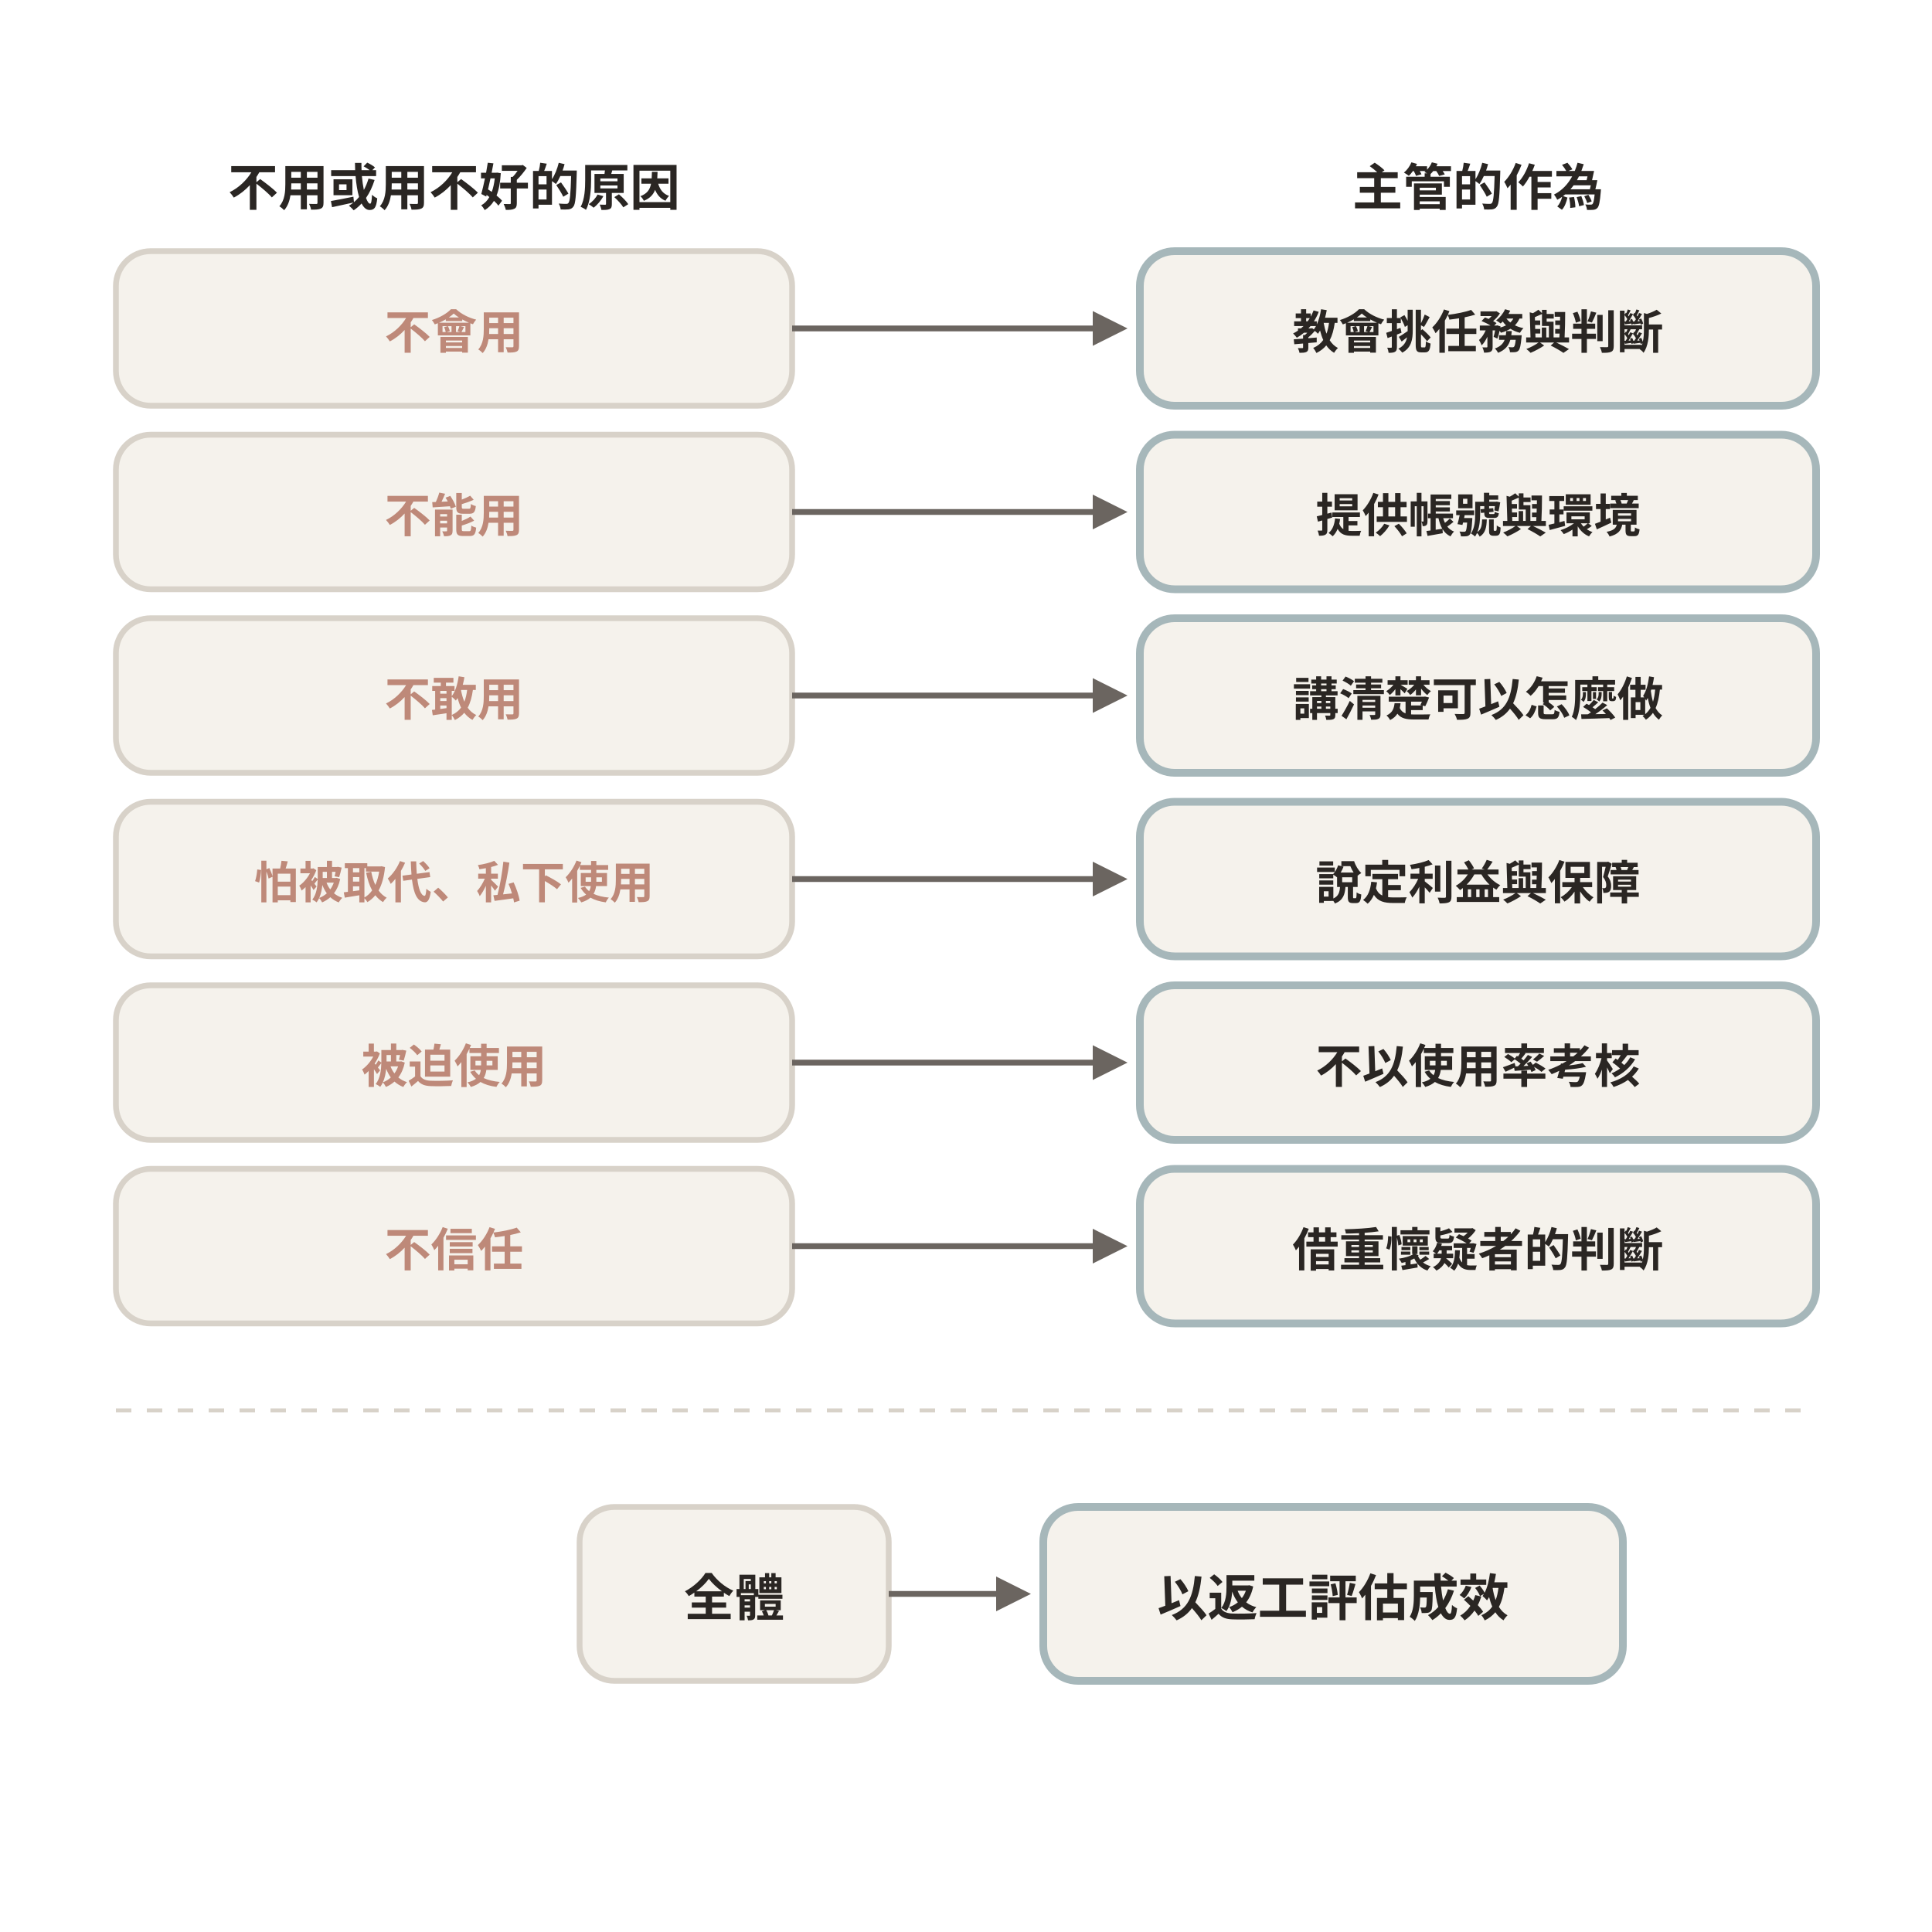
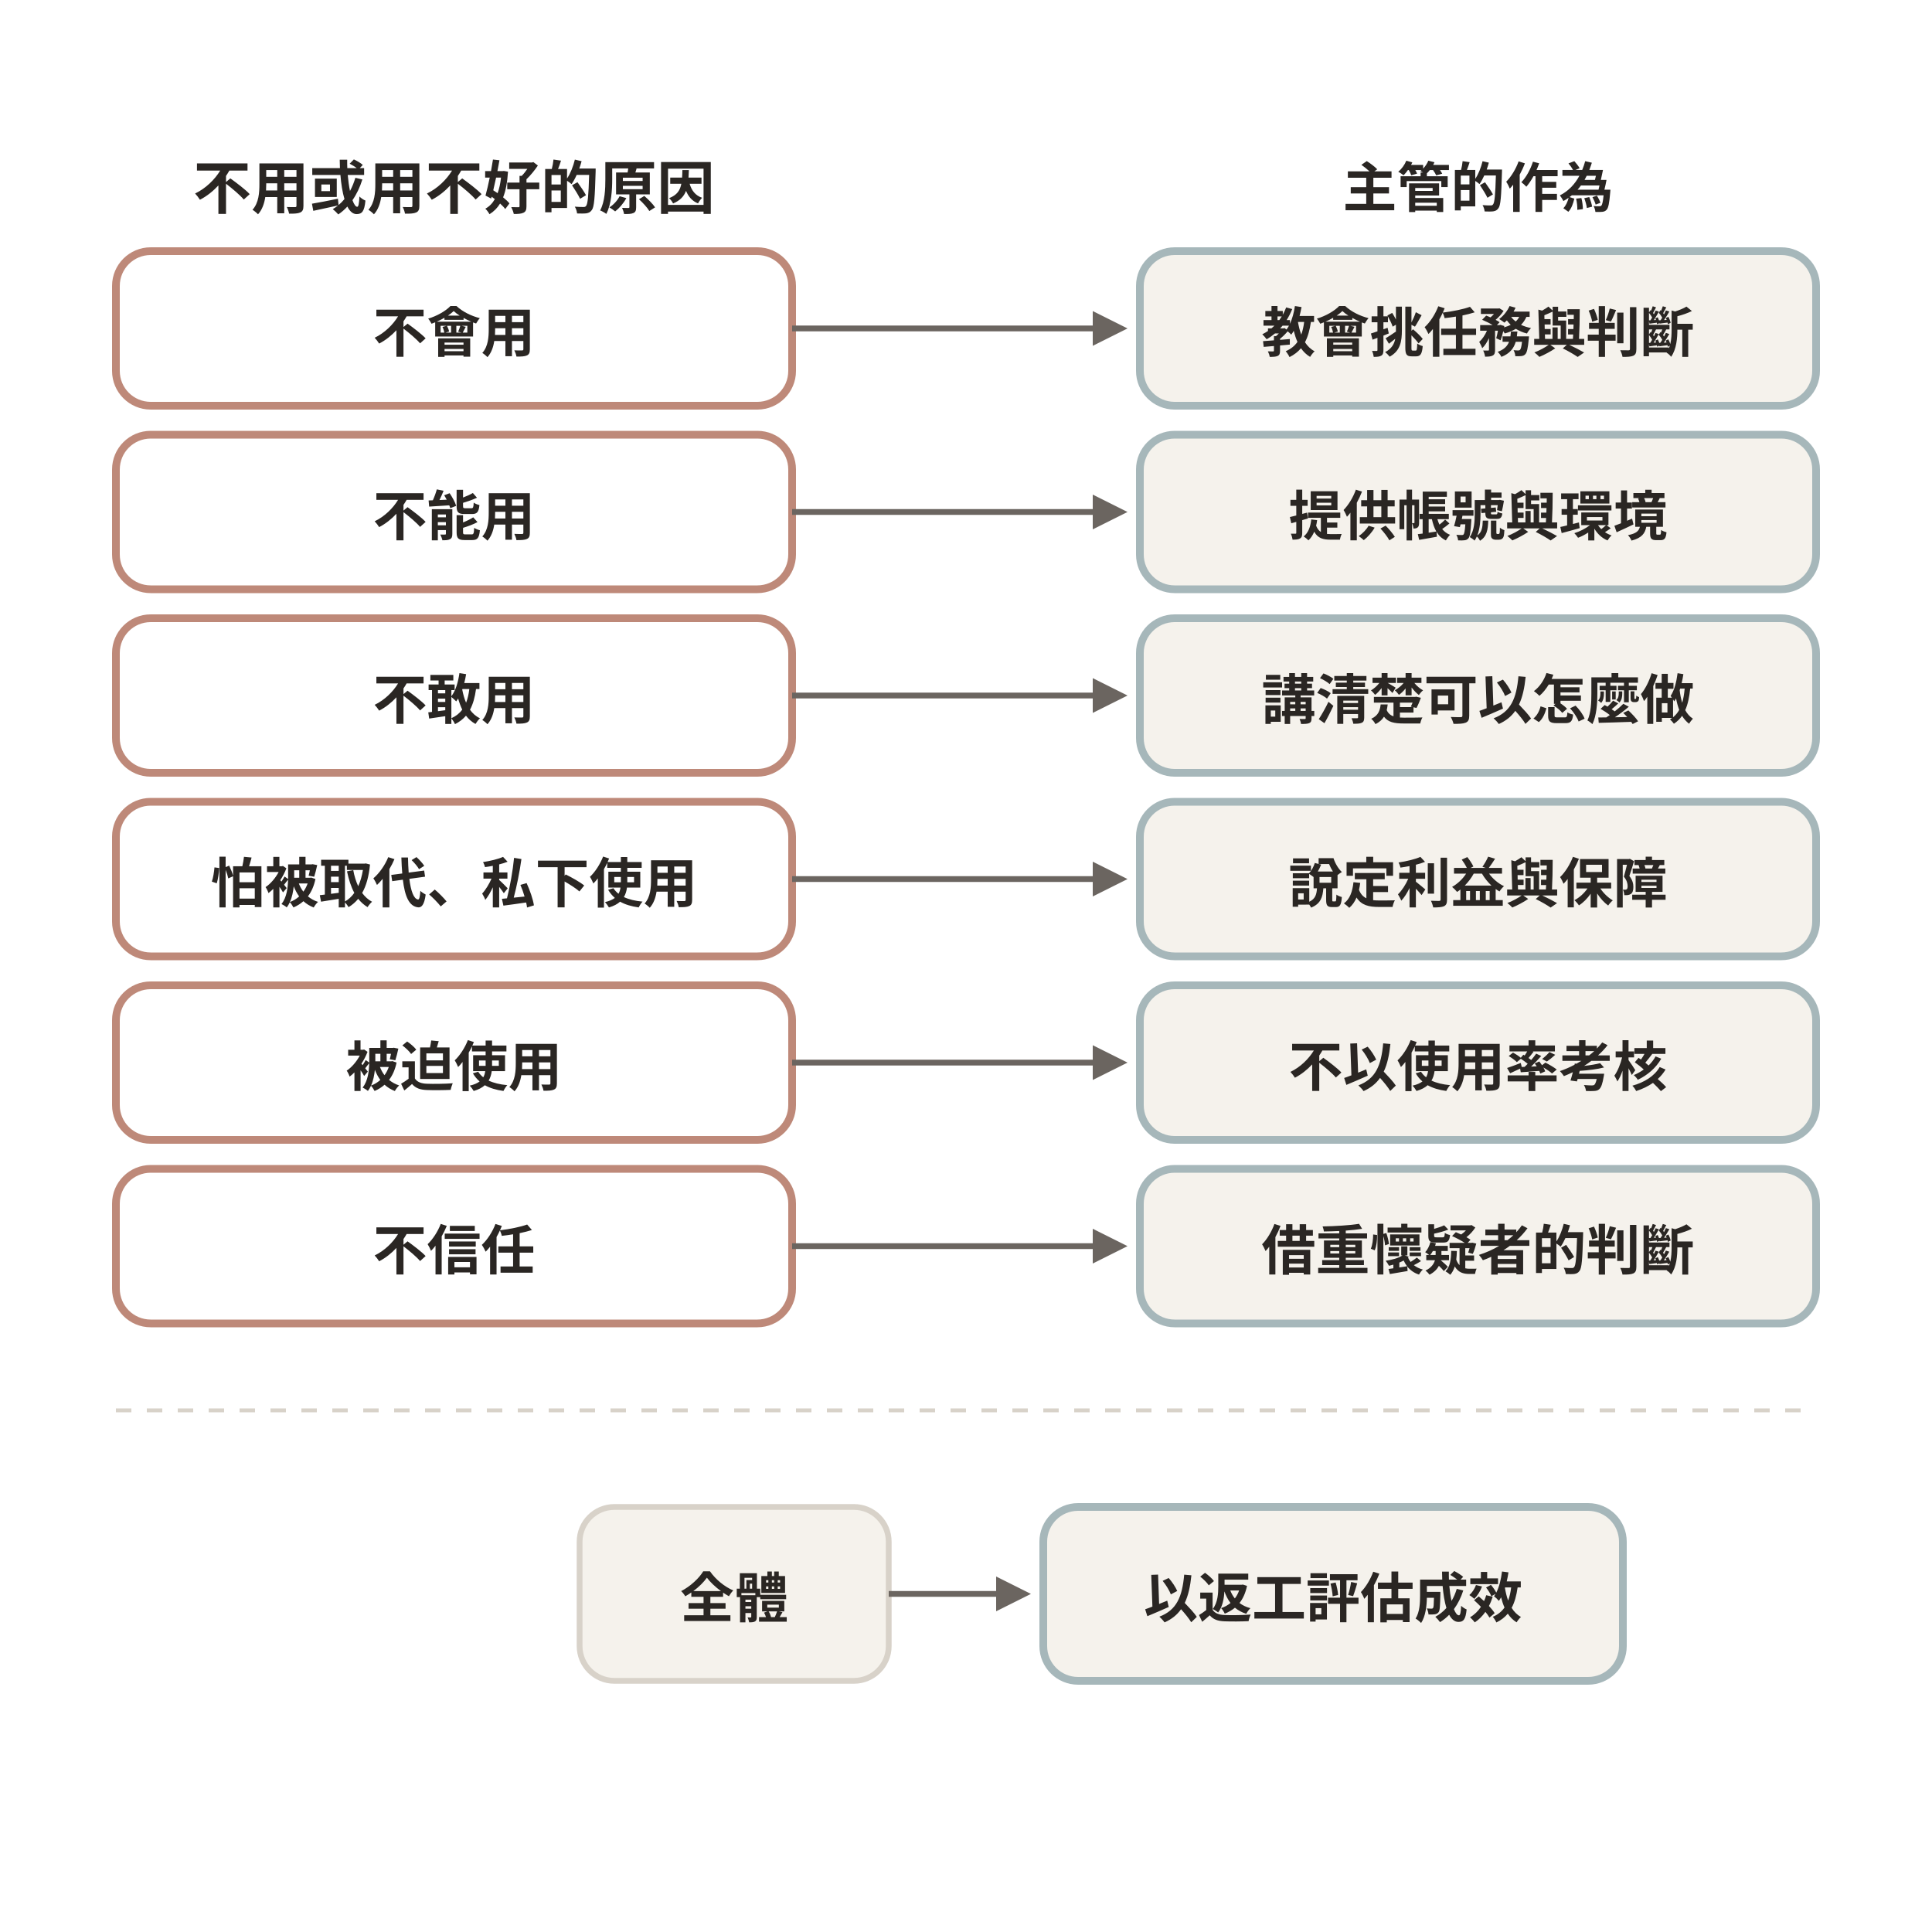
<svg xmlns="http://www.w3.org/2000/svg" viewBox="0 0 1000 1000" width="1000" height="1000" font-family="PingFang TC, Hiragino Sans GB, sans-serif">
  <defs>
    <marker id="ah" viewBox="0 0 10 10" refX="8" refY="5" markerWidth="6" markerHeight="6" orient="auto-start-reverse">
      <path d="M0,0 L10,5 L0,10 z" fill="#6B6560" />
    </marker>
  </defs>
  <rect width="1000" height="1000" fill="#FFFFFF" />
-   <text x="235" y="95" font-size="26" fill="#2A2623" font-weight="600" text-anchor="middle" dominant-baseline="central">不用或用不好的原因</text>
-   <text x="765" y="95" font-size="26" fill="#2A2623" font-weight="600" text-anchor="middle" dominant-baseline="central">主管的作為</text>
-   <rect x="60" y="130" width="350" height="80" rx="18" fill="#F5F2EC" stroke="#D8D2C9" stroke-width="3" />
-   <text x="235" y="170" font-size="24" fill="#BE8979" font-weight="600" text-anchor="middle" dominant-baseline="central">不會用</text>
+   <text x="235" y="95" font-size="30" fill="#2A2623" font-weight="600" text-anchor="middle" dominant-baseline="central">不用或用不好的原因</text>
+   <text x="765" y="95" font-size="28" fill="#2A2623" font-weight="600" text-anchor="middle" dominant-baseline="central">主管的作為</text>
+   <rect x="60" y="130" width="350" height="80" rx="18" fill="#FFFFFF" stroke="#BE8979" stroke-width="4" />
+   <text x="235" y="170" font-size="28" fill="#2A2623" font-weight="700" text-anchor="middle" dominant-baseline="central">不會用</text>
  <line x1="410" y1="170" x2="580" y2="170" stroke="#6B6560" stroke-width="3" marker-end="url(#ah)" />
  <rect x="590" y="130" width="350" height="80" rx="18" fill="#F5F2EC" stroke="#A6B7BA" stroke-width="4" />
-   <text x="765" y="170" font-size="24" fill="#2A2623" font-weight="600" text-anchor="middle" dominant-baseline="central">教會挑任務與判斷</text>
-   <rect x="60" y="225" width="350" height="80" rx="18" fill="#F5F2EC" stroke="#D8D2C9" stroke-width="3" />
-   <text x="235" y="265" font-size="24" fill="#BE8979" font-weight="600" text-anchor="middle" dominant-baseline="central">不能用</text>
+   <text x="765" y="170" font-size="28" fill="#2A2623" font-weight="600" text-anchor="middle" dominant-baseline="central">教會挑任務與判斷</text>
+   <rect x="60" y="225" width="350" height="80" rx="18" fill="#FFFFFF" stroke="#BE8979" stroke-width="4" />
+   <text x="235" y="265" font-size="28" fill="#2A2623" font-weight="700" text-anchor="middle" dominant-baseline="central">不能用</text>
  <line x1="410" y1="265" x2="580" y2="265" stroke="#6B6560" stroke-width="3" marker-end="url(#ah)" />
  <rect x="590" y="225" width="350" height="80" rx="18" fill="#F5F2EC" stroke="#A6B7BA" stroke-width="4" />
-   <text x="765" y="265" font-size="24" fill="#2A2623" font-weight="600" text-anchor="middle" dominant-baseline="central">提供帳號與環境</text>
-   <rect x="60" y="320" width="350" height="80" rx="18" fill="#F5F2EC" stroke="#D8D2C9" stroke-width="3" />
-   <text x="235" y="360" font-size="24" fill="#BE8979" font-weight="600" text-anchor="middle" dominant-baseline="central">不敢用</text>
+   <text x="765" y="265" font-size="28" fill="#2A2623" font-weight="600" text-anchor="middle" dominant-baseline="central">提供帳號與環境</text>
+   <rect x="60" y="320" width="350" height="80" rx="18" fill="#FFFFFF" stroke="#BE8979" stroke-width="4" />
+   <text x="235" y="360" font-size="28" fill="#2A2623" font-weight="700" text-anchor="middle" dominant-baseline="central">不敢用</text>
  <line x1="410" y1="360" x2="580" y2="360" stroke="#6B6560" stroke-width="3" marker-end="url(#ah)" />
  <rect x="590" y="320" width="350" height="80" rx="18" fill="#F5F2EC" stroke="#A6B7BA" stroke-width="4" />
-   <text x="765" y="360" font-size="24" fill="#2A2623" font-weight="600" text-anchor="middle" dominant-baseline="central">講清楚可以怎麼做</text>
-   <rect x="60" y="415" width="350" height="80" rx="18" fill="#F5F2EC" stroke="#D8D2C9" stroke-width="3" />
-   <text x="235" y="455" font-size="23" fill="#BE8979" font-weight="600" text-anchor="middle" dominant-baseline="central">怕被取代、私下使用</text>
+   <text x="765" y="360" font-size="28" fill="#2A2623" font-weight="600" text-anchor="middle" dominant-baseline="central">講清楚可以怎麼做</text>
+   <rect x="60" y="415" width="350" height="80" rx="18" fill="#FFFFFF" stroke="#BE8979" stroke-width="4" />
+   <text x="235" y="455" font-size="28" fill="#2A2623" font-weight="700" text-anchor="middle" dominant-baseline="central">怕被取代、私下使用</text>
  <line x1="410" y1="455" x2="580" y2="455" stroke="#6B6560" stroke-width="3" marker-end="url(#ah)" />
  <rect x="590" y="415" width="350" height="80" rx="18" fill="#F5F2EC" stroke="#A6B7BA" stroke-width="4" />
-   <text x="765" y="455" font-size="24" fill="#2A2623" font-weight="600" text-anchor="middle" dominant-baseline="central">說定利益與保障</text>
-   <rect x="60" y="510" width="350" height="80" rx="18" fill="#F5F2EC" stroke="#D8D2C9" stroke-width="3" />
-   <text x="235" y="550" font-size="24" fill="#BE8979" font-weight="600" text-anchor="middle" dominant-baseline="central">被迫使用</text>
+   <text x="765" y="455" font-size="28" fill="#2A2623" font-weight="600" text-anchor="middle" dominant-baseline="central">說定利益與保障</text>
+   <rect x="60" y="510" width="350" height="80" rx="18" fill="#FFFFFF" stroke="#BE8979" stroke-width="4" />
+   <text x="235" y="550" font-size="28" fill="#2A2623" font-weight="700" text-anchor="middle" dominant-baseline="central">被迫使用</text>
  <line x1="410" y1="550" x2="580" y2="550" stroke="#6B6560" stroke-width="3" marker-end="url(#ah)" />
  <rect x="590" y="510" width="350" height="80" rx="18" fill="#F5F2EC" stroke="#A6B7BA" stroke-width="4" />
-   <text x="765" y="550" font-size="24" fill="#2A2623" font-weight="600" text-anchor="middle" dominant-baseline="central">不以使用率考核</text>
-   <rect x="60" y="605" width="350" height="80" rx="18" fill="#F5F2EC" stroke="#D8D2C9" stroke-width="3" />
-   <text x="235" y="645" font-size="24" fill="#BE8979" font-weight="600" text-anchor="middle" dominant-baseline="central">不信任</text>
+   <text x="765" y="550" font-size="28" fill="#2A2623" font-weight="600" text-anchor="middle" dominant-baseline="central">不以使用率考核</text>
+   <rect x="60" y="605" width="350" height="80" rx="18" fill="#FFFFFF" stroke="#BE8979" stroke-width="4" />
+   <text x="235" y="645" font-size="28" fill="#2A2623" font-weight="700" text-anchor="middle" dominant-baseline="central">不信任</text>
  <line x1="410" y1="645" x2="580" y2="645" stroke="#6B6560" stroke-width="3" marker-end="url(#ah)" />
  <rect x="590" y="605" width="350" height="80" rx="18" fill="#F5F2EC" stroke="#A6B7BA" stroke-width="4" />
-   <text x="765" y="645" font-size="24" fill="#2A2623" font-weight="600" text-anchor="middle" dominant-baseline="central">借重懷疑者的判斷</text>
+   <text x="765" y="645" font-size="28" fill="#2A2623" font-weight="600" text-anchor="middle" dominant-baseline="central">借重懷疑者的判斷</text>
  <line x1="60" y1="730" x2="940" y2="730" stroke="#D8D2C9" stroke-width="2" stroke-dasharray="8 8" />
  <rect x="300" y="780" width="160" height="90" rx="18" fill="#F5F2EC" stroke="#D8D2C9" stroke-width="3" />
-   <text x="380" y="825" font-size="26" fill="#2A2623" font-weight="600" text-anchor="middle" dominant-baseline="central">全體</text>
+   <text x="380" y="825" font-size="28" fill="#2A2623" font-weight="600" text-anchor="middle" dominant-baseline="central">全體</text>
  <line x1="460" y1="825" x2="530" y2="825" stroke="#6B6560" stroke-width="3" marker-end="url(#ah)" />
  <rect x="540" y="780" width="300" height="90" rx="18" fill="#F5F2EC" stroke="#A6B7BA" stroke-width="4" />
-   <text x="690" y="825" font-size="26" fill="#2A2623" font-weight="600" text-anchor="middle" dominant-baseline="central">以返工評估成效</text>
+   <text x="690" y="825" font-size="28" fill="#2A2623" font-weight="600" text-anchor="middle" dominant-baseline="central">以返工評估成效</text>
</svg>
